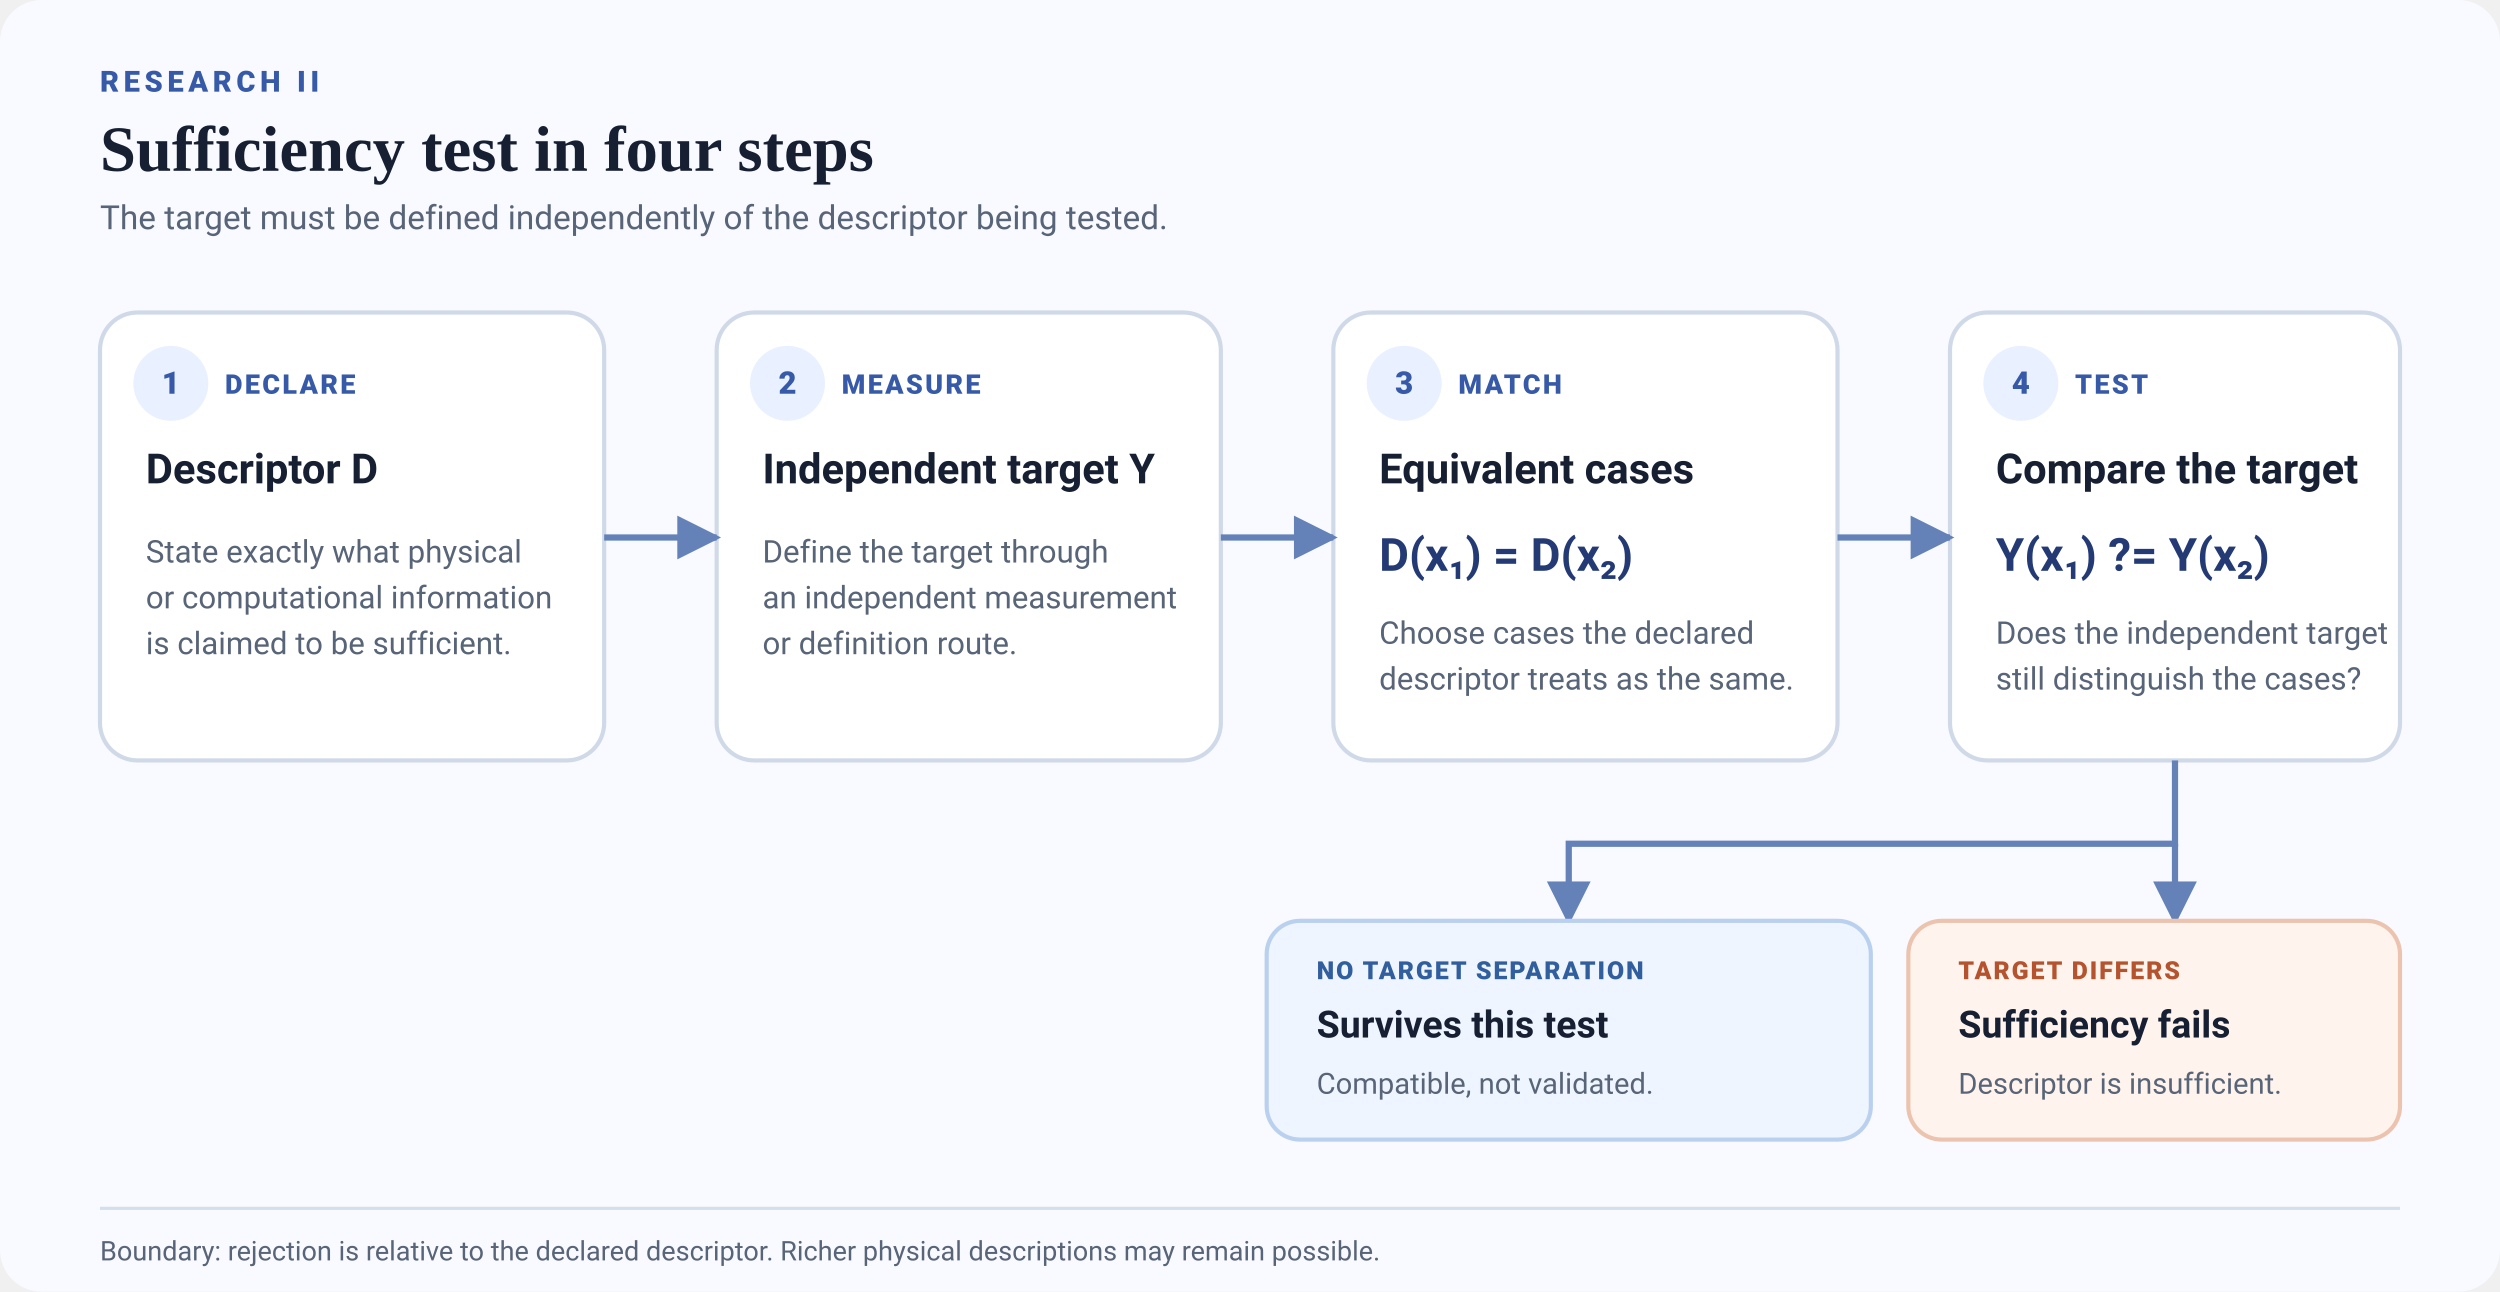
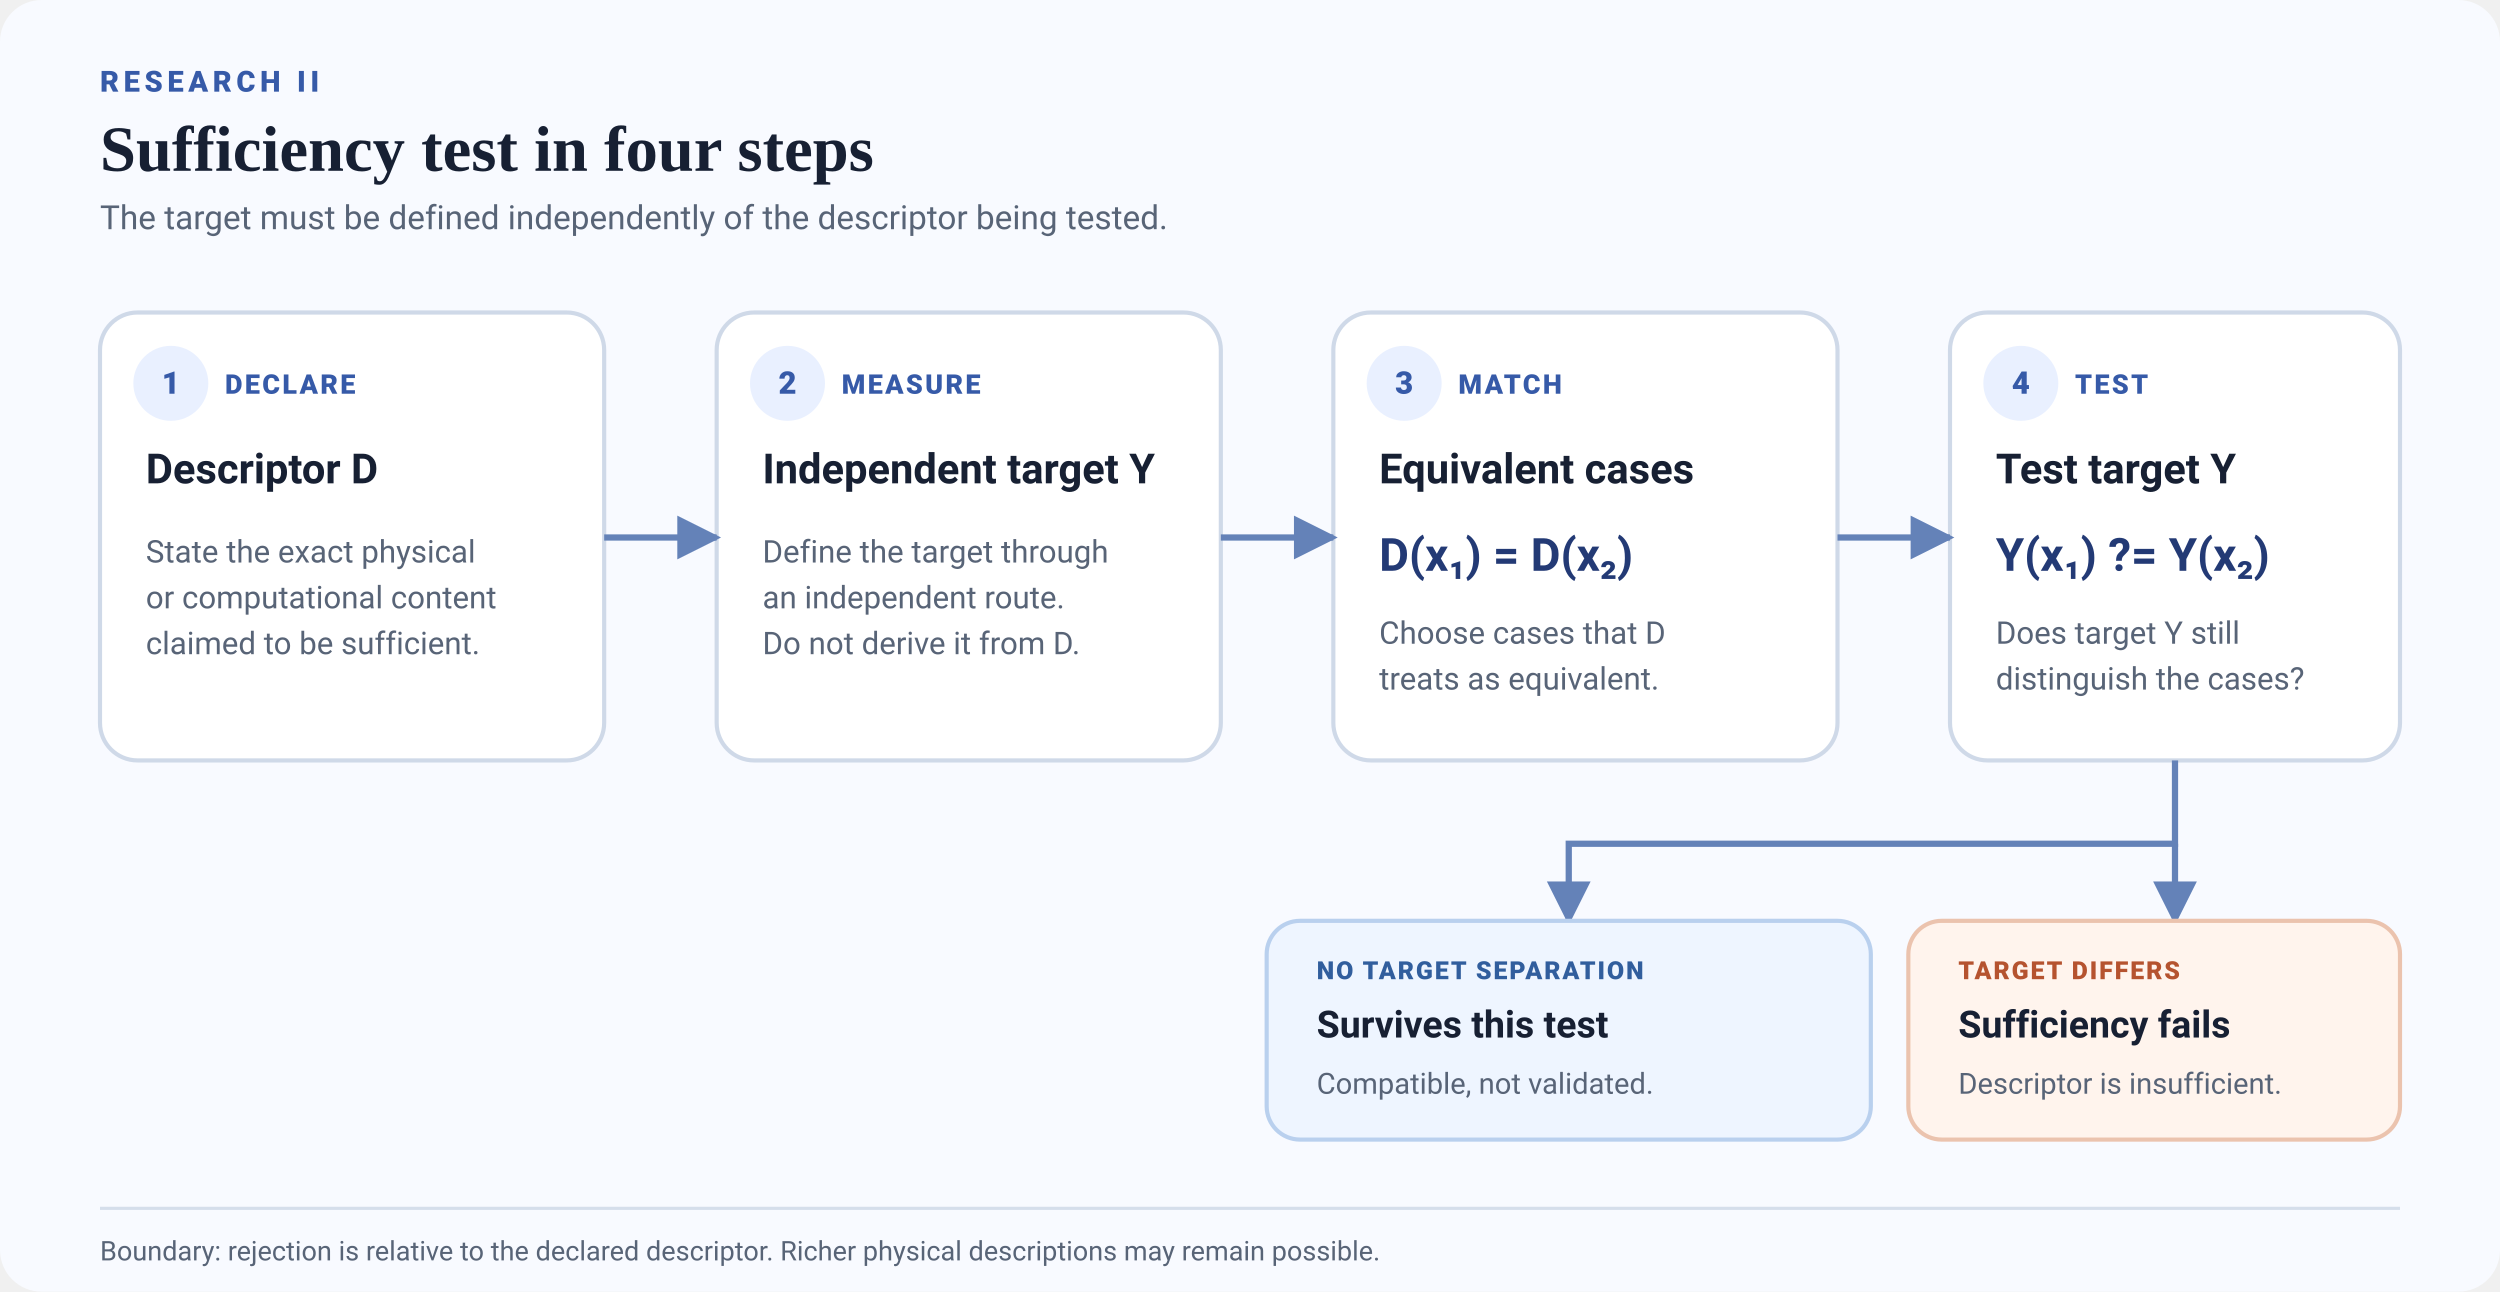
<svg xmlns="http://www.w3.org/2000/svg" width="1200" height="620" viewBox="0 0 1200 620" role="img" aria-labelledby="title desc">
  <defs>
    <marker id="arrow" viewBox="0 0 10 10" refX="9" refY="5" markerWidth="7" markerHeight="7" orient="auto">
      <path d="M0,0 L10,5 L0,10 Z" fill="#6482b8" />
    </marker>
    <style>
      .ui { font-family: -apple-system, BlinkMacSystemFont, "Segoe UI", Roboto, Helvetica, Arial, sans-serif; }
      .display { font-family: Georgia, "Times New Roman", serif; }
      .kicker { font-size: 14px; font-weight: 800; letter-spacing: 2.2px; fill: #365aa8; }
      .title { font-size: 31px; font-weight: 700; fill: #172033; }
      .subtitle { font-size: 16px; fill: #586477; }
      .num { font-size: 15px; font-weight: 800; fill: #365aa8; }
      .step { font-size: 13px; font-weight: 800; letter-spacing: 1.1px; fill: #365aa8; }
      .cardTitle { font-size: 20px; font-weight: 760; fill: #172033; }
      .formula { font-size: 22px; font-weight: 720; fill: #233a75; }
      .body { font-size: 15px; fill: #586477; }
      .outcomeKicker { font-size: 12px; font-weight: 800; letter-spacing: 0.9px; }
      .outcomeTitle { font-size: 18px; font-weight: 760; fill: #172033; }
      .outcomeBody { font-size: 14px; fill: #586477; }
      .boundary { font-size: 13px; fill: #586477; }
    </style>
  </defs>
  <rect width="1200" height="620" rx="20" fill="#f8faff" />
  <text x="48" y="44" class="ui kicker">RESEARCH II</text>
  <text x="48" y="82" class="display title">Sufficiency test in four steps</text>
  <text x="48" y="110" class="ui subtitle">The target must be defined independently of the descriptor being tested.</text>
  <g class="ui">
    <rect x="48" y="150" width="242" height="215" rx="18" fill="#ffffff" stroke="#cfd9e8" stroke-width="2" />
    <circle cx="82" cy="184" r="18" fill="#e9f0ff" />
    <text x="82" y="189" text-anchor="middle" class="num">1</text>
    <text x="108" y="189" class="step">DECLARE</text>
    <text x="70" y="232" class="cardTitle">Descriptor D</text>
    <text x="70" y="270" class="body">
-       <tspan x="70" dy="0">State exactly what physical</tspan>
-       <tspan x="70" dy="22">or computational information</tspan>
-       <tspan x="70" dy="22">is claimed to be sufficient.</tspan>
+       <tspan x="70" dy="0">State the exact physical</tspan>
+       <tspan x="70" dy="22">or computational content</tspan>
+       <tspan x="70" dy="22">claimed to be sufficient.</tspan>
    </text>
    <rect x="344" y="150" width="242" height="215" rx="18" fill="#ffffff" stroke="#cfd9e8" stroke-width="2" />
    <circle cx="378" cy="184" r="18" fill="#e9f0ff" />
    <text x="378" y="189" text-anchor="middle" class="num">2</text>
    <text x="404" y="189" class="step">MEASURE</text>
    <text x="366" y="232" class="cardTitle">Independent target Y</text>
    <text x="366" y="270" class="body">
      <tspan x="366" dy="0">Define the target through</tspan>
-       <tspan x="366" dy="22">an independent measurement</tspan>
-       <tspan x="366" dy="22">or definition route.</tspan>
+       <tspan x="366" dy="22">an independent route.</tspan>
+       <tspan x="366" dy="22">Do not derive it from D.</tspan>
    </text>
    <rect x="640" y="150" width="242" height="215" rx="18" fill="#ffffff" stroke="#cfd9e8" stroke-width="2" />
    <circle cx="674" cy="184" r="18" fill="#e9f0ff" />
    <text x="674" y="189" text-anchor="middle" class="num">3</text>
    <text x="700" y="189" class="step">MATCH</text>
    <text x="662" y="232" class="cardTitle">Equivalent cases</text>
    <text x="662" y="274" class="formula">D(x₁) = D(x₂)</text>
    <text x="662" y="309" class="body">
-       <tspan x="662" dy="0">Choose cases the declared</tspan>
-       <tspan x="662" dy="22">descriptor treats as the same.</tspan>
+       <tspan x="662" dy="0">Choose cases that D</tspan>
+       <tspan x="662" dy="22">treats as equivalent.</tspan>
    </text>
    <rect x="936" y="150" width="216" height="215" rx="18" fill="#ffffff" stroke="#cfd9e8" stroke-width="2" />
    <circle cx="970" cy="184" r="18" fill="#e9f0ff" />
    <text x="970" y="189" text-anchor="middle" class="num">4</text>
    <text x="996" y="189" class="step">TEST</text>
-     <text x="958" y="232" class="cardTitle">Compare the target</text>
+     <text x="958" y="232" class="cardTitle">Test target Y</text>
    <text x="958" y="274" class="formula">Y(x₁) ?= Y(x₂)</text>
    <text x="958" y="309" class="body">
-       <tspan x="958" dy="0">Does the independent target</tspan>
-       <tspan x="958" dy="22">still distinguish the cases?</tspan>
+       <tspan x="958" dy="0">Does target Y still</tspan>
+       <tspan x="958" dy="22">distinguish the cases?</tspan>
    </text>
  </g>
  <line x1="290" y1="258" x2="344" y2="258" stroke="#6482b8" stroke-width="3" marker-end="url(#arrow)" />
  <line x1="586" y1="258" x2="640" y2="258" stroke="#6482b8" stroke-width="3" marker-end="url(#arrow)" />
  <line x1="882" y1="258" x2="936" y2="258" stroke="#6482b8" stroke-width="3" marker-end="url(#arrow)" />
  <path d="M1044 365 L1044 405 L753 405 L753 442" fill="none" stroke="#6482b8" stroke-width="3" marker-end="url(#arrow)" />
  <path d="M1044 405 L1044 442" fill="none" stroke="#6482b8" stroke-width="3" marker-end="url(#arrow)" />
  <g class="ui">
    <rect x="608" y="442" width="290" height="105" rx="16" fill="#eef5ff" stroke="#b9d0ee" stroke-width="2" />
    <text x="632" y="470" class="outcomeKicker" fill="#315e9d">NO TARGET SEPARATION</text>
    <text x="632" y="498" class="outcomeTitle">Survives this test</text>
    <text x="632" y="525" class="outcomeBody">Compatible, not validated.</text>
    <rect x="916" y="442" width="236" height="105" rx="16" fill="#fff4ed" stroke="#ebc3ae" stroke-width="2" />
    <text x="940" y="470" class="outcomeKicker" fill="#b5532f">TARGET DIFFERS</text>
    <text x="940" y="498" class="outcomeTitle">Sufficiency fails</text>
    <text x="940" y="525" class="outcomeBody">Descriptor is insufficient.</text>
  </g>
  <line x1="48" y1="580" x2="1152" y2="580" stroke="#d5deeb" stroke-width="1.5" />
  <text x="48" y="605" class="ui boundary">Boundary: rejection is relative to the declared descriptor. Richer physical descriptions may remain possible.</text>
</svg>
